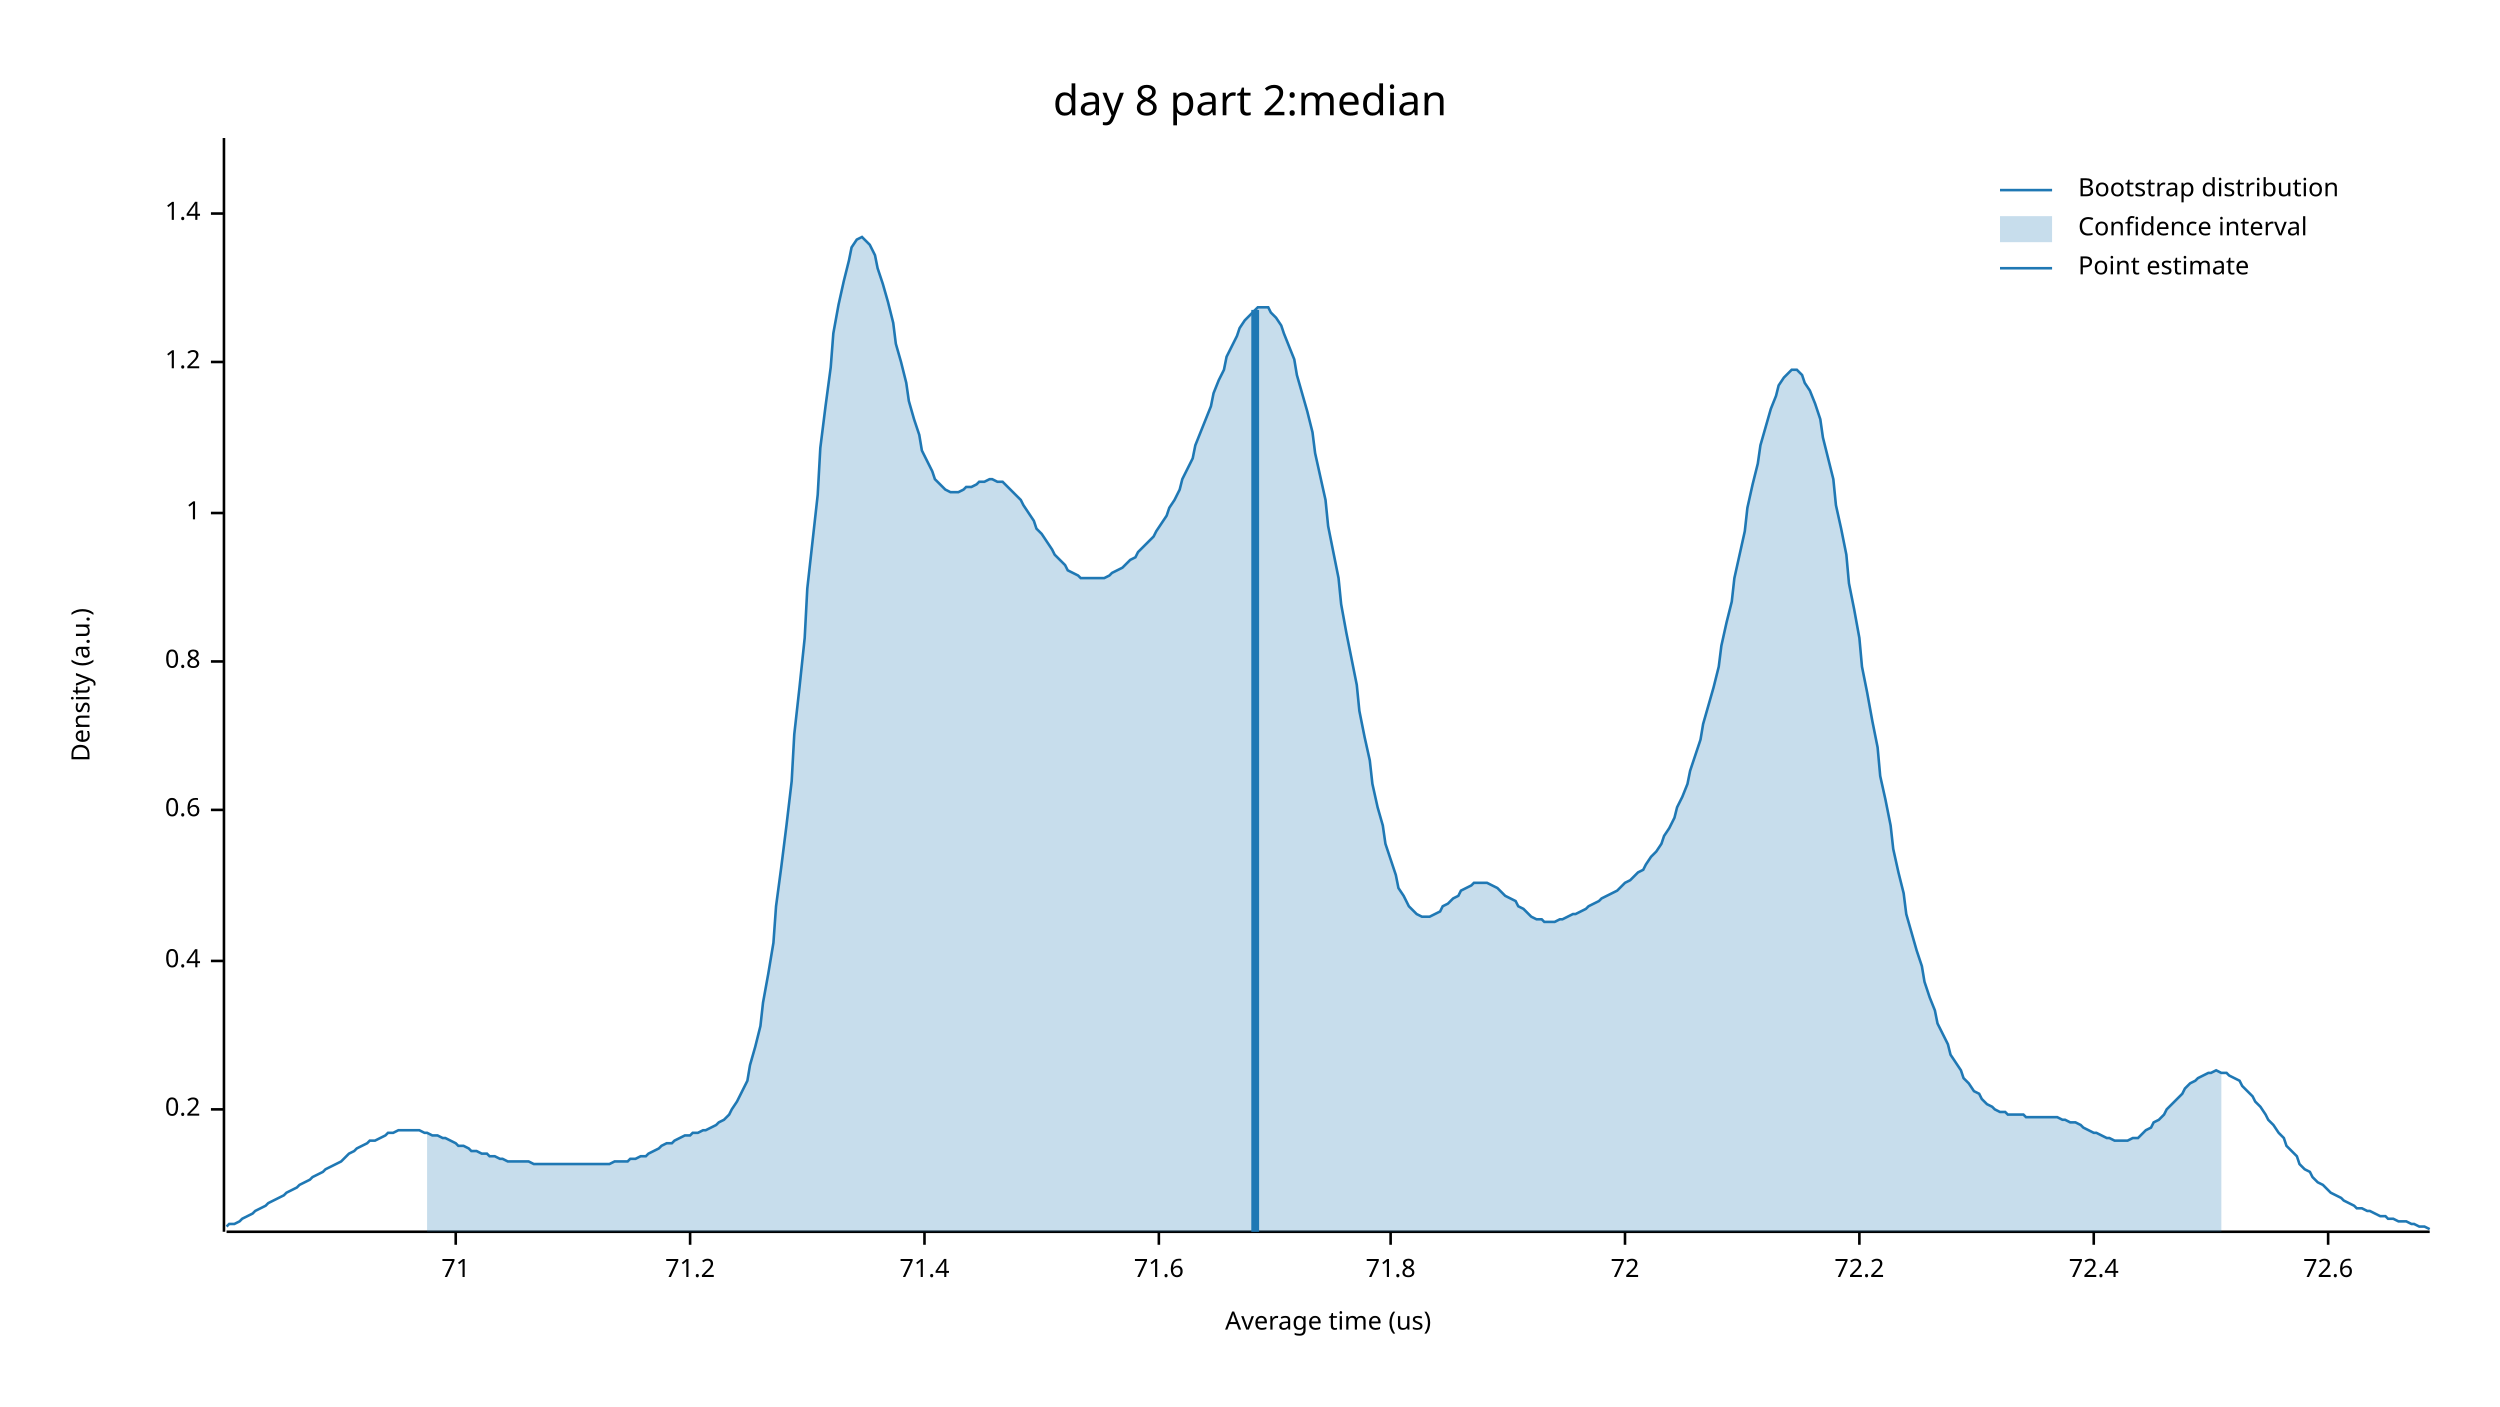
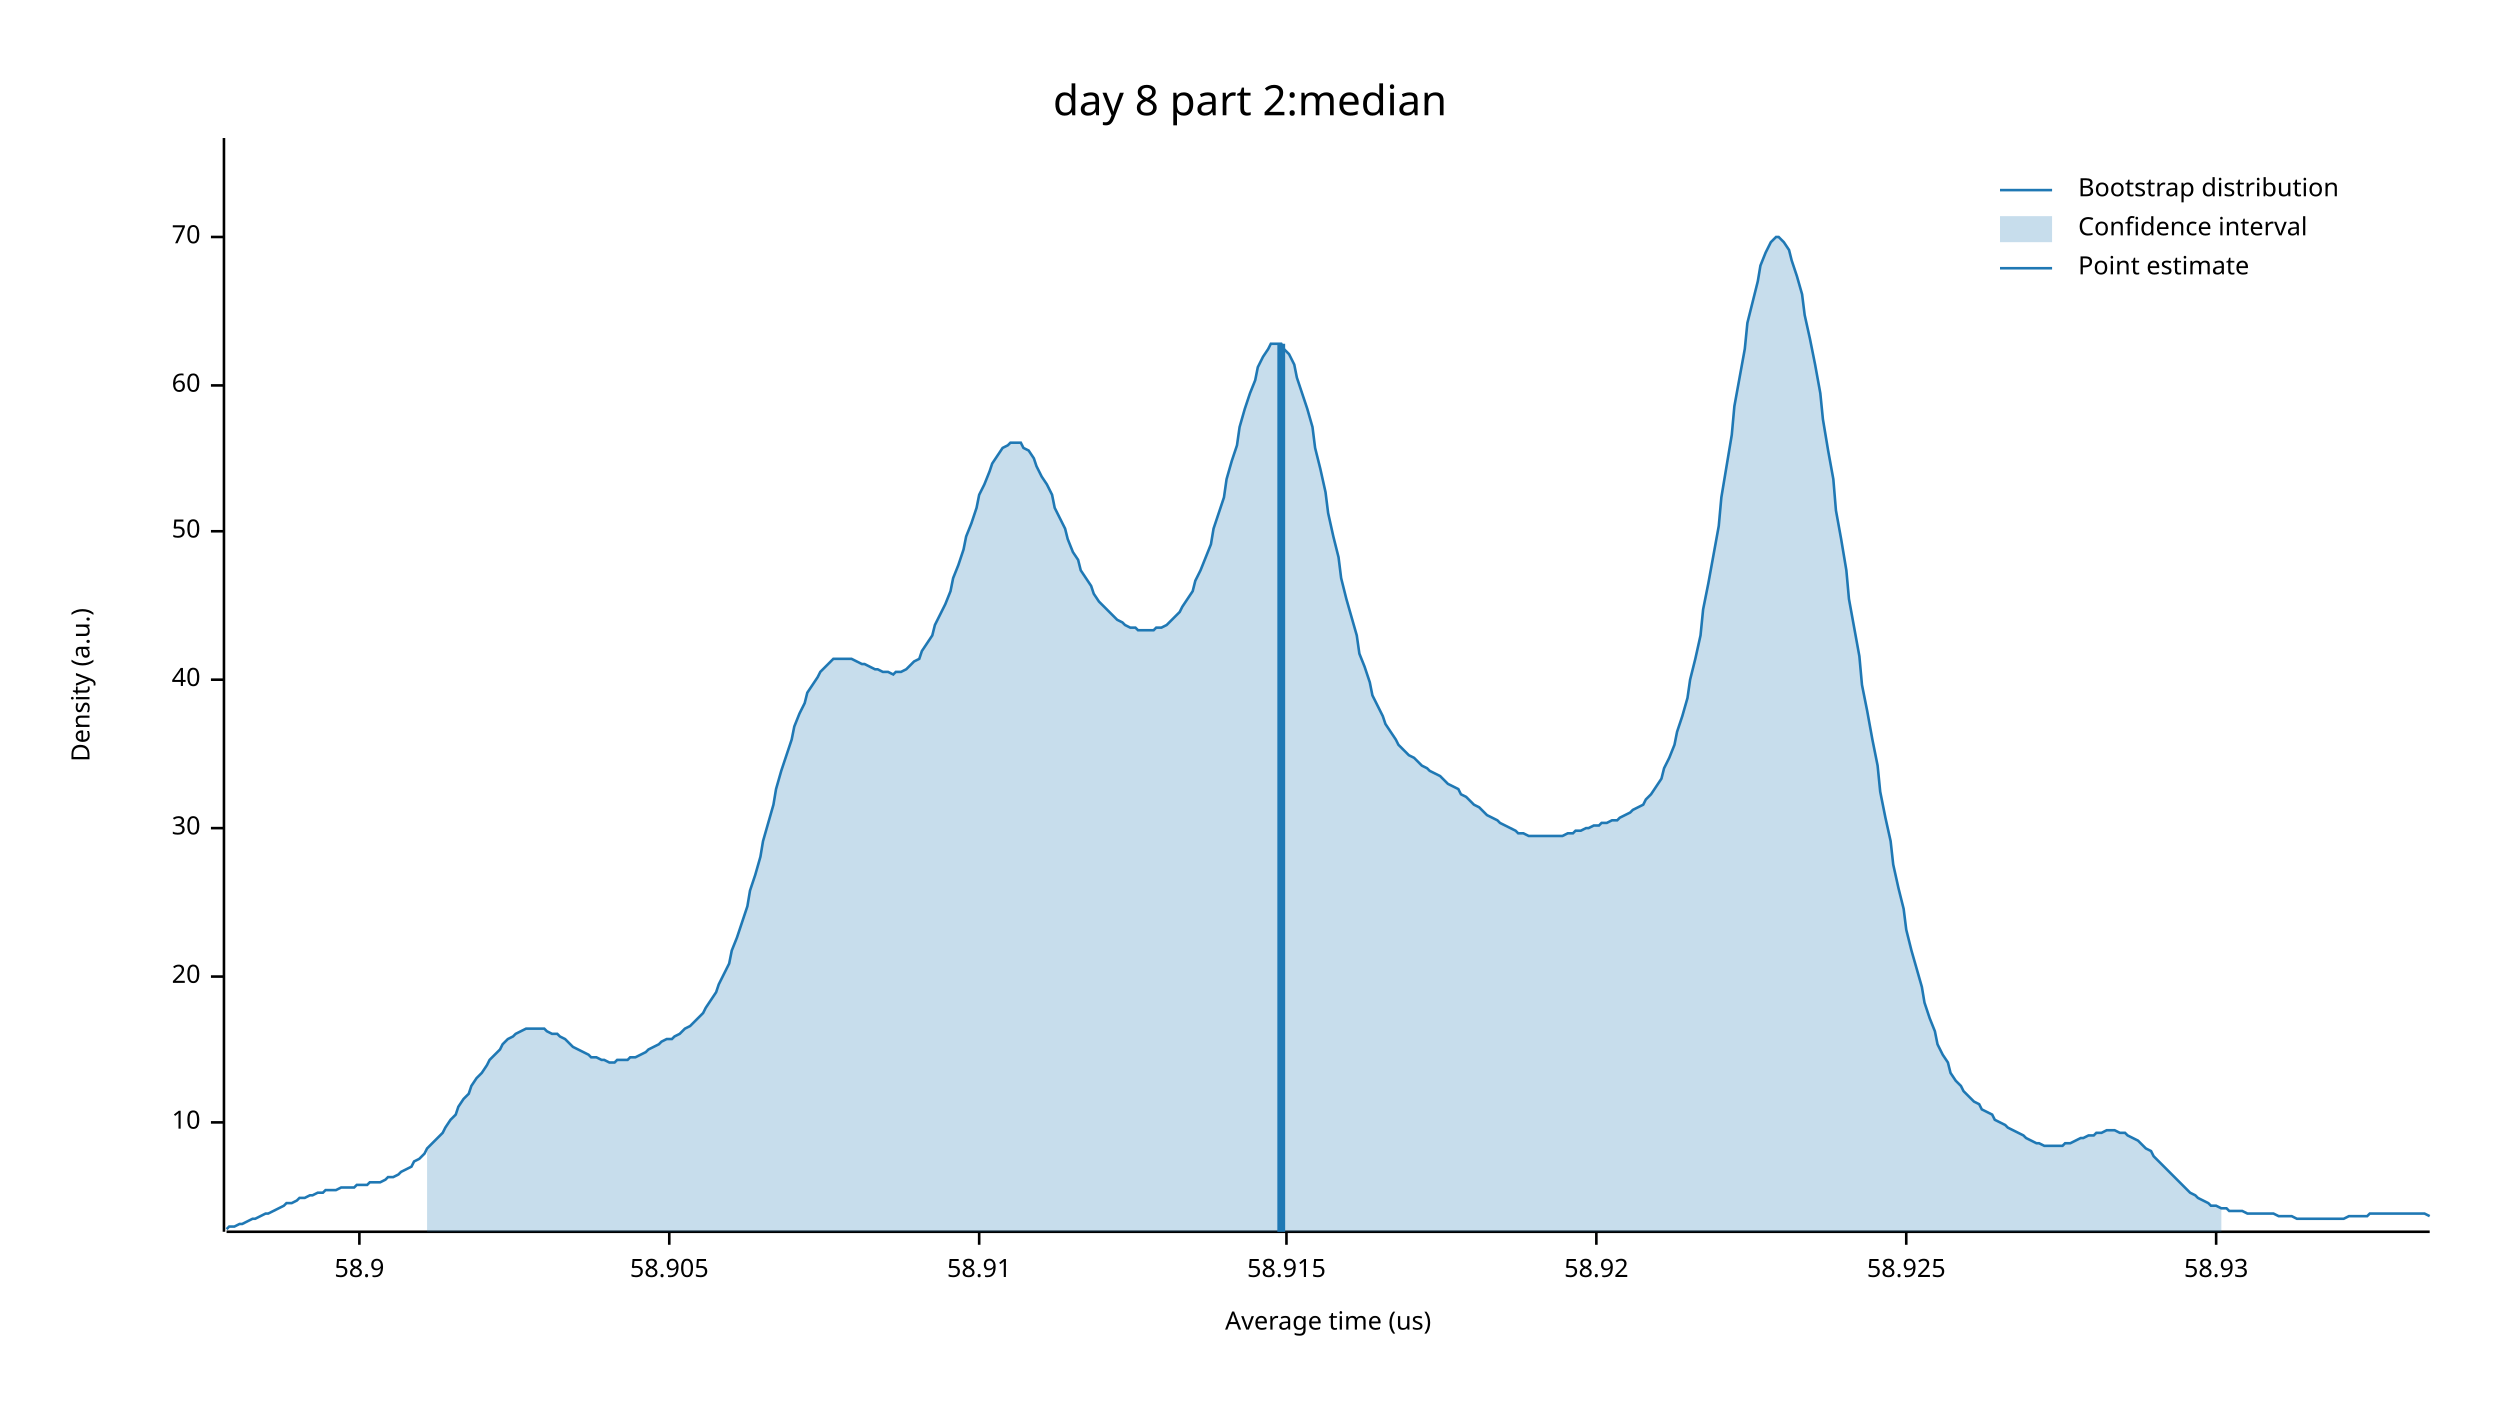
<svg xmlns="http://www.w3.org/2000/svg" width="960" height="540" viewBox="0 0 960 540">
  <text x="480" y="32" dy="0.76em" text-anchor="middle" font-family="sans-serif" font-size="16.129" opacity="1" fill="#000000">
day 8 part 2:median
</text>
  <text x="27" y="263" dy="0.76em" text-anchor="middle" font-family="sans-serif" font-size="9.677" opacity="1" fill="#000000" transform="rotate(270, 27, 263)">
Density (a.u.)
</text>
  <text x="510" y="513" dy="-0.5ex" text-anchor="middle" font-family="sans-serif" font-size="9.677" opacity="1" fill="#000000">
Average time (us)
</text>
  <polyline fill="none" opacity="1" stroke="#000000" stroke-width="1" points="86,53 86,473 " />
-   <text x="77" y="426" dy="0.5ex" text-anchor="end" font-family="sans-serif" font-size="9.677" opacity="1" fill="#000000">
- 0.2
+   <text x="77" y="431" dy="0.5ex" text-anchor="end" font-family="sans-serif" font-size="9.677" opacity="1" fill="#000000">
+ 10
</text>
-   <polyline fill="none" opacity="1" stroke="#000000" stroke-width="1" points="81,426 86,426 " />
-   <text x="77" y="369" dy="0.5ex" text-anchor="end" font-family="sans-serif" font-size="9.677" opacity="1" fill="#000000">
- 0.4
+   <polyline fill="none" opacity="1" stroke="#000000" stroke-width="1" points="81,431 86,431 " />
+   <text x="77" y="375" dy="0.5ex" text-anchor="end" font-family="sans-serif" font-size="9.677" opacity="1" fill="#000000">
+ 20
</text>
-   <polyline fill="none" opacity="1" stroke="#000000" stroke-width="1" points="81,369 86,369 " />
-   <text x="77" y="311" dy="0.5ex" text-anchor="end" font-family="sans-serif" font-size="9.677" opacity="1" fill="#000000">
- 0.6
+   <polyline fill="none" opacity="1" stroke="#000000" stroke-width="1" points="81,375 86,375 " />
+   <text x="77" y="318" dy="0.5ex" text-anchor="end" font-family="sans-serif" font-size="9.677" opacity="1" fill="#000000">
+ 30
</text>
-   <polyline fill="none" opacity="1" stroke="#000000" stroke-width="1" points="81,311 86,311 " />
-   <text x="77" y="254" dy="0.5ex" text-anchor="end" font-family="sans-serif" font-size="9.677" opacity="1" fill="#000000">
- 0.8
+   <polyline fill="none" opacity="1" stroke="#000000" stroke-width="1" points="81,318 86,318 " />
+   <text x="77" y="261" dy="0.5ex" text-anchor="end" font-family="sans-serif" font-size="9.677" opacity="1" fill="#000000">
+ 40
</text>
-   <polyline fill="none" opacity="1" stroke="#000000" stroke-width="1" points="81,254 86,254 " />
-   <text x="77" y="197" dy="0.5ex" text-anchor="end" font-family="sans-serif" font-size="9.677" opacity="1" fill="#000000">
- 1
+   <polyline fill="none" opacity="1" stroke="#000000" stroke-width="1" points="81,261 86,261 " />
+   <text x="77" y="204" dy="0.5ex" text-anchor="end" font-family="sans-serif" font-size="9.677" opacity="1" fill="#000000">
+ 50
</text>
-   <polyline fill="none" opacity="1" stroke="#000000" stroke-width="1" points="81,197 86,197 " />
-   <text x="77" y="139" dy="0.5ex" text-anchor="end" font-family="sans-serif" font-size="9.677" opacity="1" fill="#000000">
- 1.2
+   <polyline fill="none" opacity="1" stroke="#000000" stroke-width="1" points="81,204 86,204 " />
+   <text x="77" y="148" dy="0.5ex" text-anchor="end" font-family="sans-serif" font-size="9.677" opacity="1" fill="#000000">
+ 60
</text>
-   <polyline fill="none" opacity="1" stroke="#000000" stroke-width="1" points="81,139 86,139 " />
-   <text x="77" y="82" dy="0.5ex" text-anchor="end" font-family="sans-serif" font-size="9.677" opacity="1" fill="#000000">
- 1.4
+   <polyline fill="none" opacity="1" stroke="#000000" stroke-width="1" points="81,148 86,148 " />
+   <text x="77" y="91" dy="0.5ex" text-anchor="end" font-family="sans-serif" font-size="9.677" opacity="1" fill="#000000">
+ 70
</text>
-   <polyline fill="none" opacity="1" stroke="#000000" stroke-width="1" points="81,82 86,82 " />
+   <polyline fill="none" opacity="1" stroke="#000000" stroke-width="1" points="81,91 86,91 " />
  <polyline fill="none" opacity="1" stroke="#000000" stroke-width="1" points="87,473 933,473 " />
-   <text x="175" y="483" dy="0.76em" text-anchor="middle" font-family="sans-serif" font-size="9.677" opacity="1" fill="#000000">
- 71
+   <text x="138" y="483" dy="0.76em" text-anchor="middle" font-family="sans-serif" font-size="9.677" opacity="1" fill="#000000">
+ 58.9
</text>
-   <polyline fill="none" opacity="1" stroke="#000000" stroke-width="1" points="175,473 175,478 " />
-   <text x="265" y="483" dy="0.76em" text-anchor="middle" font-family="sans-serif" font-size="9.677" opacity="1" fill="#000000">
- 71.2
+   <polyline fill="none" opacity="1" stroke="#000000" stroke-width="1" points="138,473 138,478 " />
+   <text x="257" y="483" dy="0.76em" text-anchor="middle" font-family="sans-serif" font-size="9.677" opacity="1" fill="#000000">
+ 58.905
</text>
-   <polyline fill="none" opacity="1" stroke="#000000" stroke-width="1" points="265,473 265,478 " />
-   <text x="355" y="483" dy="0.76em" text-anchor="middle" font-family="sans-serif" font-size="9.677" opacity="1" fill="#000000">
- 71.4
+   <polyline fill="none" opacity="1" stroke="#000000" stroke-width="1" points="257,473 257,478 " />
+   <text x="376" y="483" dy="0.76em" text-anchor="middle" font-family="sans-serif" font-size="9.677" opacity="1" fill="#000000">
+ 58.91
</text>
-   <polyline fill="none" opacity="1" stroke="#000000" stroke-width="1" points="355,473 355,478 " />
-   <text x="445" y="483" dy="0.76em" text-anchor="middle" font-family="sans-serif" font-size="9.677" opacity="1" fill="#000000">
- 71.6
+   <polyline fill="none" opacity="1" stroke="#000000" stroke-width="1" points="376,473 376,478 " />
+   <text x="494" y="483" dy="0.76em" text-anchor="middle" font-family="sans-serif" font-size="9.677" opacity="1" fill="#000000">
+ 58.915
</text>
-   <polyline fill="none" opacity="1" stroke="#000000" stroke-width="1" points="445,473 445,478 " />
-   <text x="534" y="483" dy="0.76em" text-anchor="middle" font-family="sans-serif" font-size="9.677" opacity="1" fill="#000000">
- 71.8
+   <polyline fill="none" opacity="1" stroke="#000000" stroke-width="1" points="494,473 494,478 " />
+   <text x="613" y="483" dy="0.76em" text-anchor="middle" font-family="sans-serif" font-size="9.677" opacity="1" fill="#000000">
+ 58.92
</text>
-   <polyline fill="none" opacity="1" stroke="#000000" stroke-width="1" points="534,473 534,478 " />
-   <text x="624" y="483" dy="0.76em" text-anchor="middle" font-family="sans-serif" font-size="9.677" opacity="1" fill="#000000">
- 72
+   <polyline fill="none" opacity="1" stroke="#000000" stroke-width="1" points="613,473 613,478 " />
+   <text x="732" y="483" dy="0.76em" text-anchor="middle" font-family="sans-serif" font-size="9.677" opacity="1" fill="#000000">
+ 58.925
</text>
-   <polyline fill="none" opacity="1" stroke="#000000" stroke-width="1" points="624,473 624,478 " />
-   <text x="714" y="483" dy="0.76em" text-anchor="middle" font-family="sans-serif" font-size="9.677" opacity="1" fill="#000000">
- 72.2
+   <polyline fill="none" opacity="1" stroke="#000000" stroke-width="1" points="732,473 732,478 " />
+   <text x="851" y="483" dy="0.76em" text-anchor="middle" font-family="sans-serif" font-size="9.677" opacity="1" fill="#000000">
+ 58.93
</text>
-   <polyline fill="none" opacity="1" stroke="#000000" stroke-width="1" points="714,473 714,478 " />
-   <text x="804" y="483" dy="0.76em" text-anchor="middle" font-family="sans-serif" font-size="9.677" opacity="1" fill="#000000">
- 72.4
- </text>
-   <polyline fill="none" opacity="1" stroke="#000000" stroke-width="1" points="804,473 804,478 " />
-   <text x="894" y="483" dy="0.76em" text-anchor="middle" font-family="sans-serif" font-size="9.677" opacity="1" fill="#000000">
- 72.6
- </text>
-   <polyline fill="none" opacity="1" stroke="#000000" stroke-width="1" points="894,473 894,478 " />
-   <polyline fill="none" opacity="1" stroke="#1F78B4" stroke-width="1" points="87,471 88,470 90,470 92,469 93,468 95,467 97,466 98,465 100,464 102,463 103,462 105,461 107,460 109,459 110,458 112,457 114,456 115,455 117,454 119,453 120,452 122,451 124,450 125,449 127,448 129,447 131,446 132,445 134,443 136,442 137,441 139,440 141,439 142,438 144,438 146,437 148,436 149,435 151,435 153,434 154,434 156,434 158,434 159,434 161,434 163,435 164,435 166,436 168,436 170,437 171,437 173,438 175,439 176,440 178,440 180,441 181,442 183,442 185,443 187,443 188,444 190,444 192,445 193,445 195,446 197,446 198,446 200,446 202,446 203,446 205,447 207,447 209,447 210,447 212,447 214,447 215,447 217,447 219,447 220,447 222,447 224,447 226,447 227,447 229,447 231,447 232,447 234,447 236,446 237,446 239,446 241,446 242,445 244,445 246,444 248,444 249,443 251,442 253,441 254,440 256,439 258,439 259,438 261,437 263,436 265,436 266,435 268,435 270,434 271,434 273,433 275,432 276,431 278,430 280,428 281,426 283,423 285,419 287,415 288,409 290,402 292,394 293,385 295,374 297,362 298,348 300,333 302,317 304,300 305,282 307,264 309,245 310,226 312,208 314,190 315,172 317,156 319,141 320,128 322,117 324,108 326,100 327,95 329,92 331,91 332,92 334,94 336,98 337,103 339,109 341,116 343,124 344,132 346,139 348,147 349,154 351,161 353,167 354,173 356,177 358,181 359,184 361,186 363,188 365,189 366,189 368,189 370,188 371,187 373,187 375,186 376,185 378,185 380,184 381,184 383,185 385,185 387,187 388,188 390,190 392,192 393,194 395,197 397,200 398,203 400,205 402,208 404,211 405,213 407,215 409,217 410,219 412,220 414,221 415,222 417,222 419,222 420,222 422,222 424,222 426,221 427,220 429,219 431,218 432,217 434,215 436,214 437,212 439,210 441,208 443,206 444,204 446,201 448,198 449,195 451,192 453,188 454,184 456,180 458,176 459,171 461,166 463,161 465,156 466,151 468,146 470,142 471,137 473,133 475,129 476,126 478,123 480,121 482,119 483,118 485,118 487,118 488,120 490,122 492,125 493,128 495,133 497,138 498,144 500,151 502,158 504,166 505,174 507,183 509,192 510,202 512,212 514,222 515,232 517,243 519,253 521,263 522,273 524,283 526,292 527,301 529,310 531,317 532,324 534,330 536,336 537,341 539,344 541,348 543,350 544,351 546,352 548,352 549,352 551,351 553,350 554,348 556,347 558,345 560,344 561,342 563,341 565,340 566,339 568,339 570,339 571,339 573,340 575,341 576,342 578,344 580,345 582,346 583,348 585,349 587,351 588,352 590,353 592,353 593,354 595,354 597,354 599,353 600,353 602,352 604,351 605,351 607,350 609,349 610,348 612,347 614,346 615,345 617,344 619,343 621,342 622,341 624,339 626,338 627,337 629,335 631,334 632,332 634,329 636,327 638,324 639,321 641,318 643,314 644,310 646,306 648,301 649,296 651,290 653,284 654,278 656,271 658,264 660,256 661,248 663,239 665,231 666,222 668,213 670,204 671,195 673,186 675,178 676,171 678,164 680,157 682,152 683,148 685,145 687,143 688,142 690,142 692,144 693,147 695,150 697,155 699,161 700,168 702,176 704,184 705,194 707,203 709,213 710,224 712,234 714,245 715,256 717,266 719,277 721,287 722,298 724,307 726,317 727,326 729,335 731,343 732,351 734,358 736,365 738,371 739,377 741,383 743,388 744,393 746,397 748,401 749,405 751,408 753,411 754,414 756,416 758,419 760,420 761,422 763,424 765,425 766,426 768,427 770,427 771,428 773,428 775,428 777,428 778,429 780,429 782,429 783,429 785,429 787,429 788,429 790,429 792,430 793,430 795,431 797,431 799,432 800,433 802,434 804,435 805,435 807,436 809,437 810,437 812,438 814,438 816,438 817,438 819,437 821,437 822,436 824,434 826,433 827,431 829,430 831,428 832,426 834,424 836,422 838,420 839,418 841,416 843,415 844,414 846,413 848,412 849,412 851,411 853,412 855,412 856,413 858,414 860,415 861,417 863,419 865,421 866,423 868,425 870,428 871,430 873,432 875,435 877,437 878,440 880,442 882,444 883,447 885,449 887,450 888,452 890,454 892,455 894,457 895,458 897,459 899,460 900,461 902,462 904,463 905,464 907,464 909,465 910,465 912,466 914,467 916,467 917,468 919,468 921,469 922,469 924,469 926,470 927,470 929,471 931,471 933,472 " />
-   <polygon opacity="0.25" fill="#1F78B4" points="164,435 166,436 168,436 170,437 171,437 173,438 175,439 176,440 178,440 180,441 181,442 183,442 185,443 187,443 188,444 190,444 192,445 193,445 195,446 197,446 198,446 200,446 202,446 203,446 205,447 207,447 209,447 210,447 212,447 214,447 215,447 217,447 219,447 220,447 222,447 224,447 226,447 227,447 229,447 231,447 232,447 234,447 236,446 237,446 239,446 241,446 242,445 244,445 246,444 248,444 249,443 251,442 253,441 254,440 256,439 258,439 259,438 261,437 263,436 265,436 266,435 268,435 270,434 271,434 273,433 275,432 276,431 278,430 280,428 281,426 283,423 285,419 287,415 288,409 290,402 292,394 293,385 295,374 297,362 298,348 300,333 302,317 304,300 305,282 307,264 309,245 310,226 312,208 314,190 315,172 317,156 319,141 320,128 322,117 324,108 326,100 327,95 329,92 331,91 332,92 334,94 336,98 337,103 339,109 341,116 343,124 344,132 346,139 348,147 349,154 351,161 353,167 354,173 356,177 358,181 359,184 361,186 363,188 365,189 366,189 368,189 370,188 371,187 373,187 375,186 376,185 378,185 380,184 381,184 383,185 385,185 387,187 388,188 390,190 392,192 393,194 395,197 397,200 398,203 400,205 402,208 404,211 405,213 407,215 409,217 410,219 412,220 414,221 415,222 417,222 419,222 420,222 422,222 424,222 426,221 427,220 429,219 431,218 432,217 434,215 436,214 437,212 439,210 441,208 443,206 444,204 446,201 448,198 449,195 451,192 453,188 454,184 456,180 458,176 459,171 461,166 463,161 465,156 466,151 468,146 470,142 471,137 473,133 475,129 476,126 478,123 480,121 482,119 483,118 485,118 487,118 488,120 490,122 492,125 493,128 495,133 497,138 498,144 500,151 502,158 504,166 505,174 507,183 509,192 510,202 512,212 514,222 515,232 517,243 519,253 521,263 522,273 524,283 526,292 527,301 529,310 531,317 532,324 534,330 536,336 537,341 539,344 541,348 543,350 544,351 546,352 548,352 549,352 551,351 553,350 554,348 556,347 558,345 560,344 561,342 563,341 565,340 566,339 568,339 570,339 571,339 573,340 575,341 576,342 578,344 580,345 582,346 583,348 585,349 587,351 588,352 590,353 592,353 593,354 595,354 597,354 599,353 600,353 602,352 604,351 605,351 607,350 609,349 610,348 612,347 614,346 615,345 617,344 619,343 621,342 622,341 624,339 626,338 627,337 629,335 631,334 632,332 634,329 636,327 638,324 639,321 641,318 643,314 644,310 646,306 648,301 649,296 651,290 653,284 654,278 656,271 658,264 660,256 661,248 663,239 665,231 666,222 668,213 670,204 671,195 673,186 675,178 676,171 678,164 680,157 682,152 683,148 685,145 687,143 688,142 690,142 692,144 693,147 695,150 697,155 699,161 700,168 702,176 704,184 705,194 707,203 709,213 710,224 712,234 714,245 715,256 717,266 719,277 721,287 722,298 724,307 726,317 727,326 729,335 731,343 732,351 734,358 736,365 738,371 739,377 741,383 743,388 744,393 746,397 748,401 749,405 751,408 753,411 754,414 756,416 758,419 760,420 761,422 763,424 765,425 766,426 768,427 770,427 771,428 773,428 775,428 777,428 778,429 780,429 782,429 783,429 785,429 787,429 788,429 790,429 792,430 793,430 795,431 797,431 799,432 800,433 802,434 804,435 805,435 807,436 809,437 810,437 812,438 814,438 816,438 817,438 819,437 821,437 822,436 824,434 826,433 827,431 829,430 831,428 832,426 834,424 836,422 838,420 839,418 841,416 843,415 844,414 846,413 848,412 849,412 851,411 853,412 853,473 164,473 " />
-   <polyline fill="none" opacity="1" stroke="#1F78B4" stroke-width="3" points="482,473 482,119 " />
+   <polyline fill="none" opacity="1" stroke="#000000" stroke-width="1" points="851,473 851,478 " />
+   <polyline fill="none" opacity="1" stroke="#1F78B4" stroke-width="1" points="87,472 88,471 90,471 92,470 93,470 95,469 97,468 98,468 100,467 102,466 103,466 105,465 107,464 109,463 110,462 112,462 114,461 115,460 117,460 119,459 120,459 122,458 124,458 125,457 127,457 129,457 131,456 132,456 134,456 136,456 137,455 139,455 141,455 142,454 144,454 146,454 148,453 149,452 151,452 153,451 154,450 156,449 158,448 159,446 161,445 163,443 164,441 166,439 168,437 170,435 171,433 173,430 175,428 176,425 178,422 180,420 181,417 183,414 185,412 187,409 188,407 190,405 192,403 193,401 195,399 197,398 198,397 200,396 202,395 203,395 205,395 207,395 209,395 210,396 212,397 214,397 215,398 217,399 219,401 220,402 222,403 224,404 226,405 227,406 229,406 231,407 232,407 234,408 236,408 237,407 239,407 241,407 242,406 244,406 246,405 248,404 249,403 251,402 253,401 254,400 256,399 258,399 259,398 261,397 263,395 265,394 266,393 268,391 270,389 271,387 273,384 275,381 276,378 278,374 280,370 281,365 283,360 285,354 287,348 288,342 290,336 292,329 293,323 295,316 297,309 298,303 300,296 302,290 304,284 305,279 307,274 309,270 310,266 312,263 314,260 315,258 317,256 319,254 320,253 322,253 324,253 326,253 327,253 329,254 331,255 332,255 334,256 336,257 337,257 339,258 341,258 343,259 344,258 346,258 348,257 349,256 351,254 353,253 354,250 356,247 358,244 359,240 361,236 363,232 365,227 366,222 368,217 370,211 371,206 373,201 375,195 376,190 378,186 380,181 381,178 383,175 385,172 387,171 388,170 390,170 392,170 393,172 395,173 397,176 398,179 400,183 402,186 404,190 405,195 407,199 409,203 410,207 412,212 414,215 415,219 417,222 419,225 420,228 422,231 424,233 426,235 427,236 429,238 431,239 432,240 434,241 436,241 437,242 439,242 441,242 443,242 444,241 446,241 448,240 449,239 451,237 453,235 454,233 456,230 458,227 459,223 461,219 463,214 465,209 466,203 468,197 470,191 471,184 473,177 475,171 476,164 478,157 480,151 482,146 483,141 485,137 487,134 488,132 490,132 492,132 493,134 495,136 497,140 498,145 500,151 502,157 504,164 505,172 507,180 509,189 510,197 512,206 514,214 515,222 517,230 519,237 521,244 522,251 524,256 526,262 527,267 529,271 531,275 532,278 534,281 536,284 537,286 539,288 541,290 543,291 544,292 546,294 548,295 549,296 551,297 553,298 554,299 556,301 558,302 560,303 561,305 563,306 565,308 566,309 568,310 570,312 571,313 573,314 575,315 576,316 578,317 580,318 582,319 583,320 585,320 587,321 588,321 590,321 592,321 593,321 595,321 597,321 599,321 600,321 602,320 604,320 605,319 607,319 609,318 610,318 612,317 614,317 615,316 617,316 619,315 621,315 622,314 624,313 626,312 627,311 629,310 631,309 632,307 634,305 636,302 638,299 639,295 641,291 643,286 644,281 646,275 648,268 649,261 651,253 653,244 654,234 656,224 658,213 660,202 661,191 663,179 665,167 666,156 668,145 670,134 671,124 673,116 675,108 676,102 678,97 680,93 682,91 683,91 685,93 687,96 688,100 690,106 692,113 693,121 695,130 697,140 699,151 700,161 702,173 704,184 705,196 707,207 709,219 710,230 712,241 714,252 715,263 717,273 719,284 721,294 722,304 724,314 726,323 727,332 729,341 731,349 732,357 734,365 736,372 738,379 739,385 741,391 743,396 744,401 746,405 748,408 749,412 751,415 753,417 754,419 756,421 758,423 760,424 761,426 763,427 765,428 766,430 768,431 770,432 771,433 773,434 775,435 777,436 778,437 780,438 782,439 783,439 785,440 787,440 788,440 790,440 792,440 793,439 795,439 797,438 799,437 800,437 802,436 804,436 805,435 807,435 809,434 810,434 812,434 814,435 816,435 817,436 819,437 821,438 822,439 824,441 826,442 827,444 829,446 831,448 832,449 834,451 836,453 838,455 839,456 841,458 843,459 844,460 846,461 848,462 849,463 851,463 853,464 855,464 856,465 858,465 860,465 861,465 863,466 865,466 866,466 868,466 870,466 871,466 873,466 875,467 877,467 878,467 880,467 882,468 883,468 885,468 887,468 888,468 890,468 892,468 894,468 895,468 897,468 899,468 900,468 902,467 904,467 905,467 907,467 909,467 910,466 912,466 914,466 916,466 917,466 919,466 921,466 922,466 924,466 926,466 927,466 929,466 931,466 933,467 " />
+   <polygon opacity="0.25" fill="#1F78B4" points="164,441 166,439 168,437 170,435 171,433 173,430 175,428 176,425 178,422 180,420 181,417 183,414 185,412 187,409 188,407 190,405 192,403 193,401 195,399 197,398 198,397 200,396 202,395 203,395 205,395 207,395 209,395 210,396 212,397 214,397 215,398 217,399 219,401 220,402 222,403 224,404 226,405 227,406 229,406 231,407 232,407 234,408 236,408 237,407 239,407 241,407 242,406 244,406 246,405 248,404 249,403 251,402 253,401 254,400 256,399 258,399 259,398 261,397 263,395 265,394 266,393 268,391 270,389 271,387 273,384 275,381 276,378 278,374 280,370 281,365 283,360 285,354 287,348 288,342 290,336 292,329 293,323 295,316 297,309 298,303 300,296 302,290 304,284 305,279 307,274 309,270 310,266 312,263 314,260 315,258 317,256 319,254 320,253 322,253 324,253 326,253 327,253 329,254 331,255 332,255 334,256 336,257 337,257 339,258 341,258 343,259 344,258 346,258 348,257 349,256 351,254 353,253 354,250 356,247 358,244 359,240 361,236 363,232 365,227 366,222 368,217 370,211 371,206 373,201 375,195 376,190 378,186 380,181 381,178 383,175 385,172 387,171 388,170 390,170 392,170 393,172 395,173 397,176 398,179 400,183 402,186 404,190 405,195 407,199 409,203 410,207 412,212 414,215 415,219 417,222 419,225 420,228 422,231 424,233 426,235 427,236 429,238 431,239 432,240 434,241 436,241 437,242 439,242 441,242 443,242 444,241 446,241 448,240 449,239 451,237 453,235 454,233 456,230 458,227 459,223 461,219 463,214 465,209 466,203 468,197 470,191 471,184 473,177 475,171 476,164 478,157 480,151 482,146 483,141 485,137 487,134 488,132 490,132 492,132 493,134 495,136 497,140 498,145 500,151 502,157 504,164 505,172 507,180 509,189 510,197 512,206 514,214 515,222 517,230 519,237 521,244 522,251 524,256 526,262 527,267 529,271 531,275 532,278 534,281 536,284 537,286 539,288 541,290 543,291 544,292 546,294 548,295 549,296 551,297 553,298 554,299 556,301 558,302 560,303 561,305 563,306 565,308 566,309 568,310 570,312 571,313 573,314 575,315 576,316 578,317 580,318 582,319 583,320 585,320 587,321 588,321 590,321 592,321 593,321 595,321 597,321 599,321 600,321 602,320 604,320 605,319 607,319 609,318 610,318 612,317 614,317 615,316 617,316 619,315 621,315 622,314 624,313 626,312 627,311 629,310 631,309 632,307 634,305 636,302 638,299 639,295 641,291 643,286 644,281 646,275 648,268 649,261 651,253 653,244 654,234 656,224 658,213 660,202 661,191 663,179 665,167 666,156 668,145 670,134 671,124 673,116 675,108 676,102 678,97 680,93 682,91 683,91 685,93 687,96 688,100 690,106 692,113 693,121 695,130 697,140 699,151 700,161 702,173 704,184 705,196 707,207 709,219 710,230 712,241 714,252 715,263 717,273 719,284 721,294 722,304 724,314 726,323 727,332 729,341 731,349 732,357 734,365 736,372 738,379 739,385 741,391 743,396 744,401 746,405 748,408 749,412 751,415 753,417 754,419 756,421 758,423 760,424 761,426 763,427 765,428 766,430 768,431 770,432 771,433 773,434 775,435 777,436 778,437 780,438 782,439 783,439 785,440 787,440 788,440 790,440 792,440 793,439 795,439 797,438 799,437 800,437 802,436 804,436 805,435 807,435 809,434 810,434 812,434 814,435 816,435 817,436 819,437 821,438 822,439 824,441 826,442 827,444 829,446 831,448 832,449 834,451 836,453 838,455 839,456 841,458 843,459 844,460 846,461 848,462 849,463 851,463 853,464 853,473 164,473 " />
+   <polyline fill="none" opacity="1" stroke="#1F78B4" stroke-width="3" points="492,473 492,132 " />
  <text x="798" y="68" dy="0.76em" text-anchor="start" font-family="sans-serif" font-size="9.677" opacity="1" fill="#000000">
Bootstrap distribution
</text>
  <text x="798" y="83" dy="0.76em" text-anchor="start" font-family="sans-serif" font-size="9.677" opacity="1" fill="#000000">
Confidence interval
</text>
  <text x="798" y="98" dy="0.76em" text-anchor="start" font-family="sans-serif" font-size="9.677" opacity="1" fill="#000000">
Point estimate
</text>
  <polyline fill="none" opacity="1" stroke="#1F78B4" stroke-width="1" points="768,73 788,73 " />
  <rect x="768" y="83" width="20" height="10" opacity="0.25" fill="#1F78B4" stroke="none" />
  <polyline fill="none" opacity="1" stroke="#1F78B4" stroke-width="1" points="768,103 788,103 " />
</svg>
